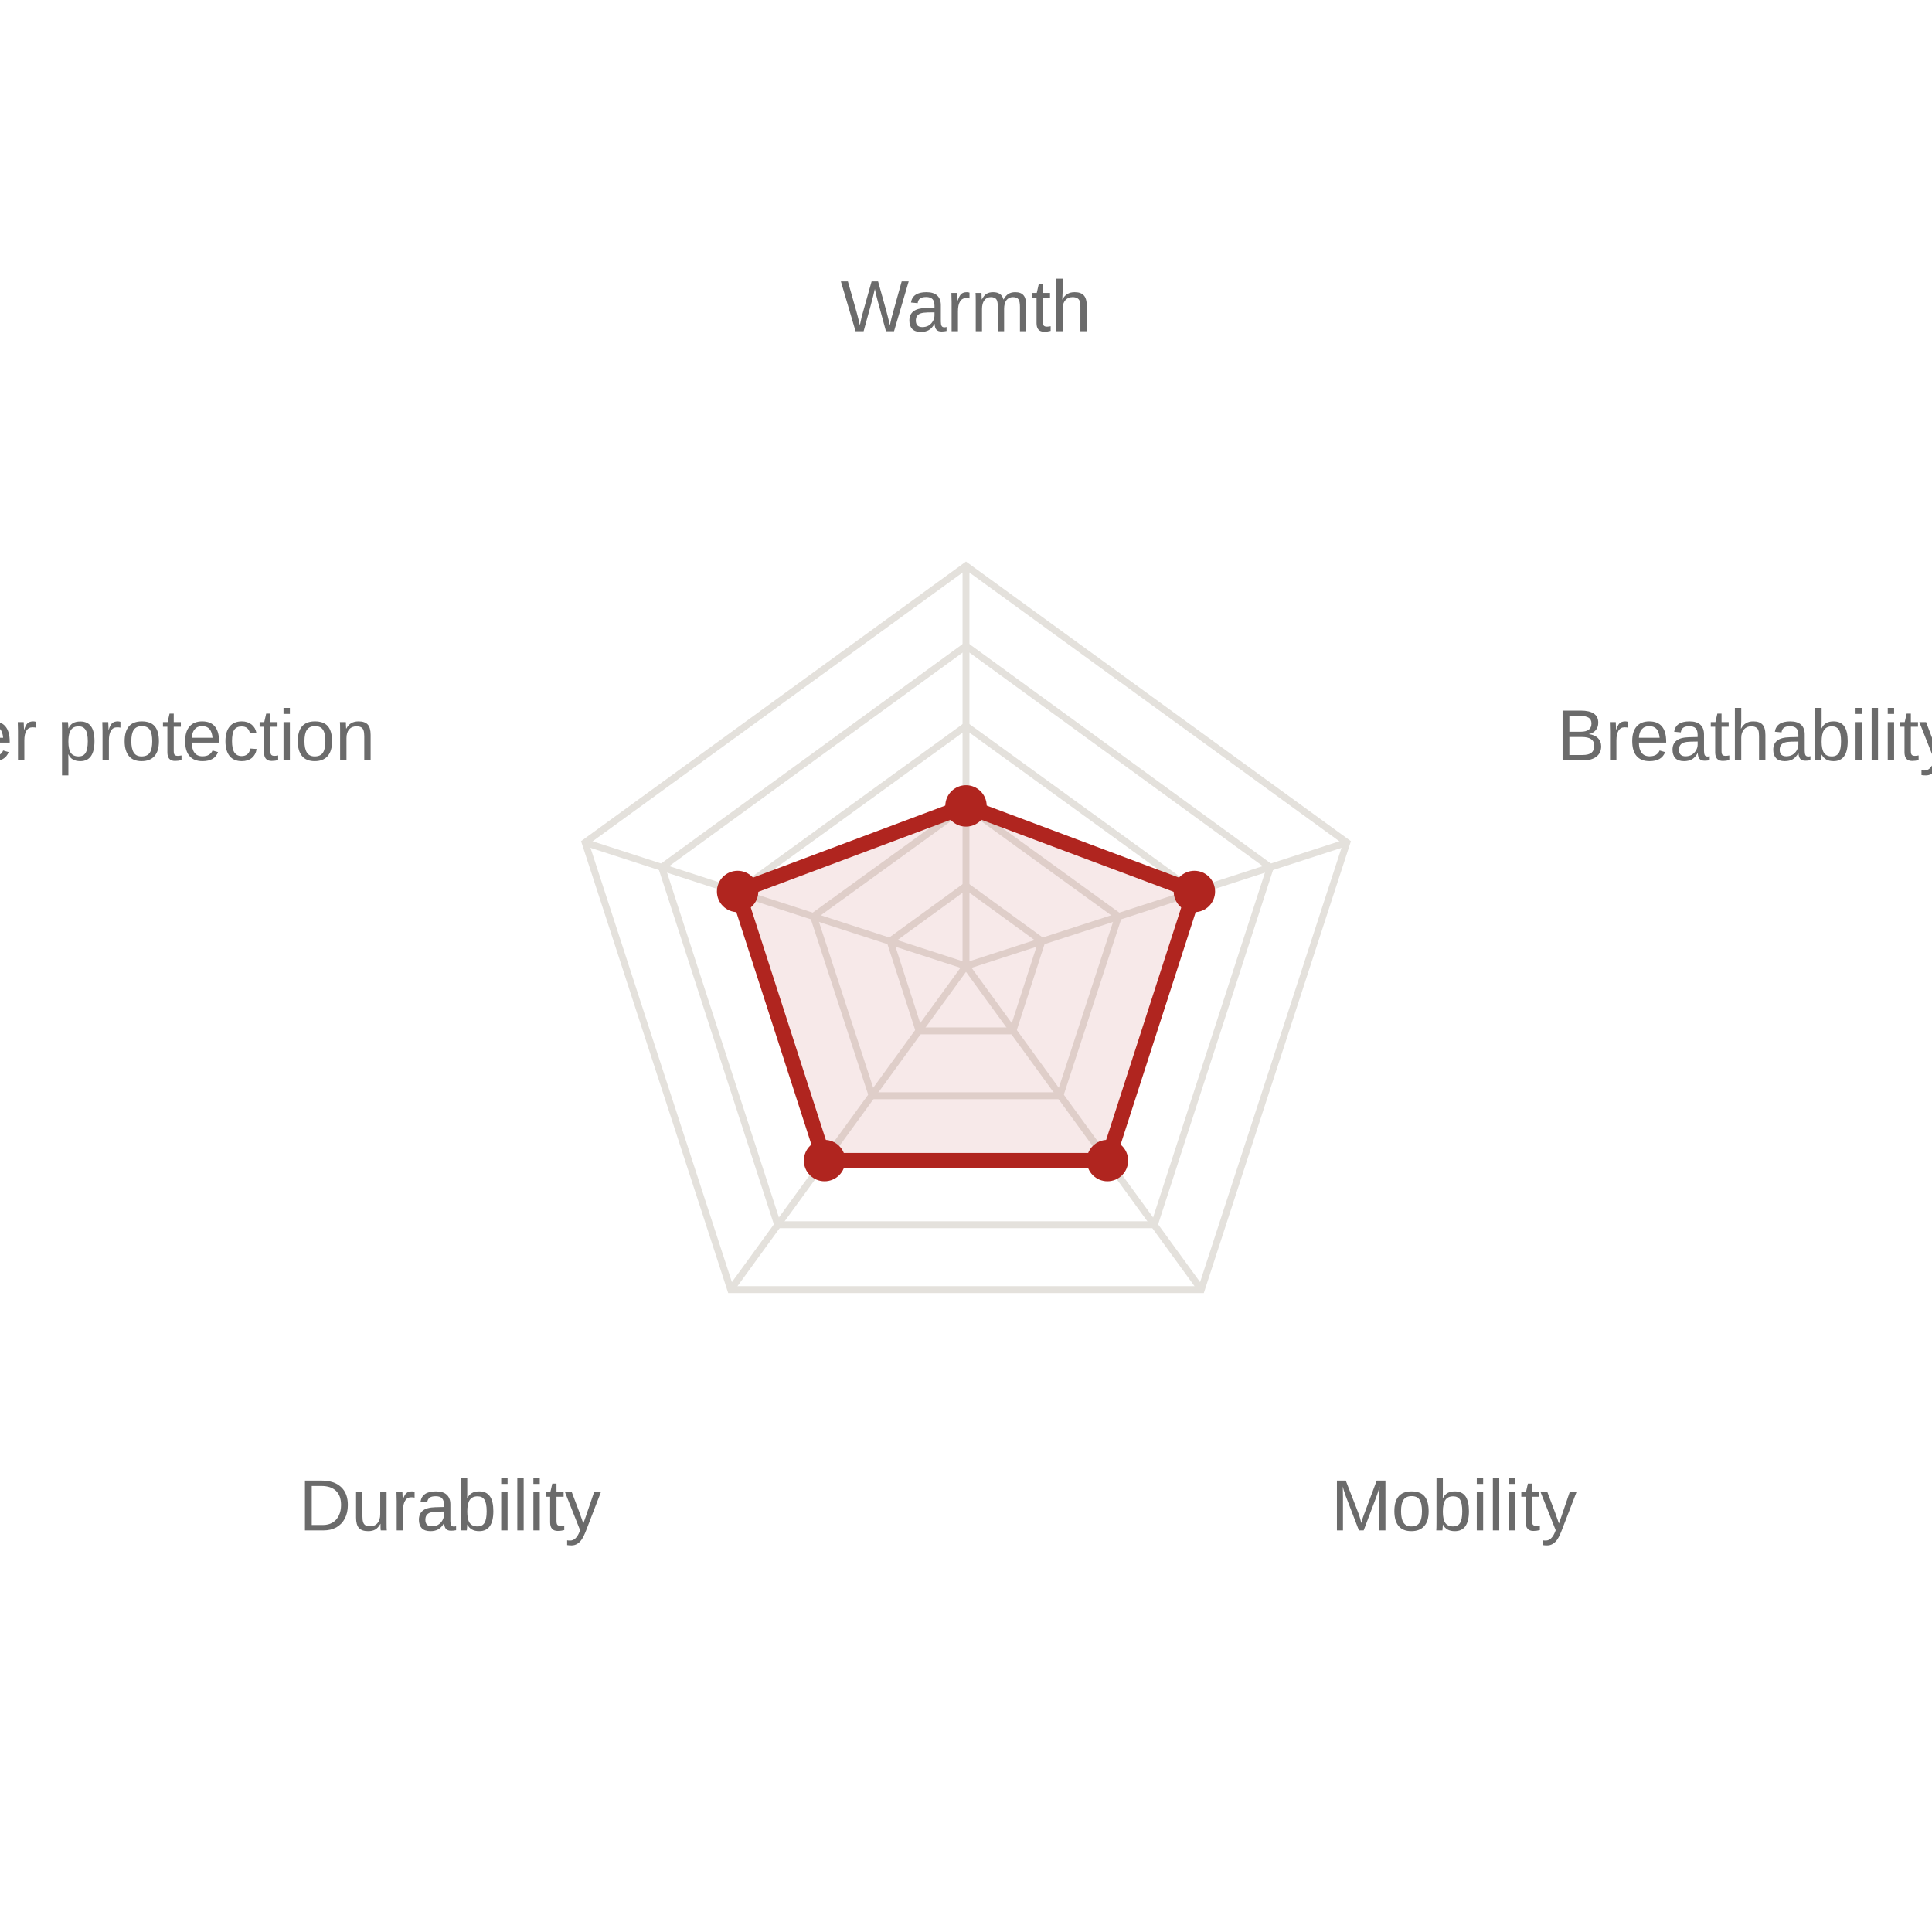
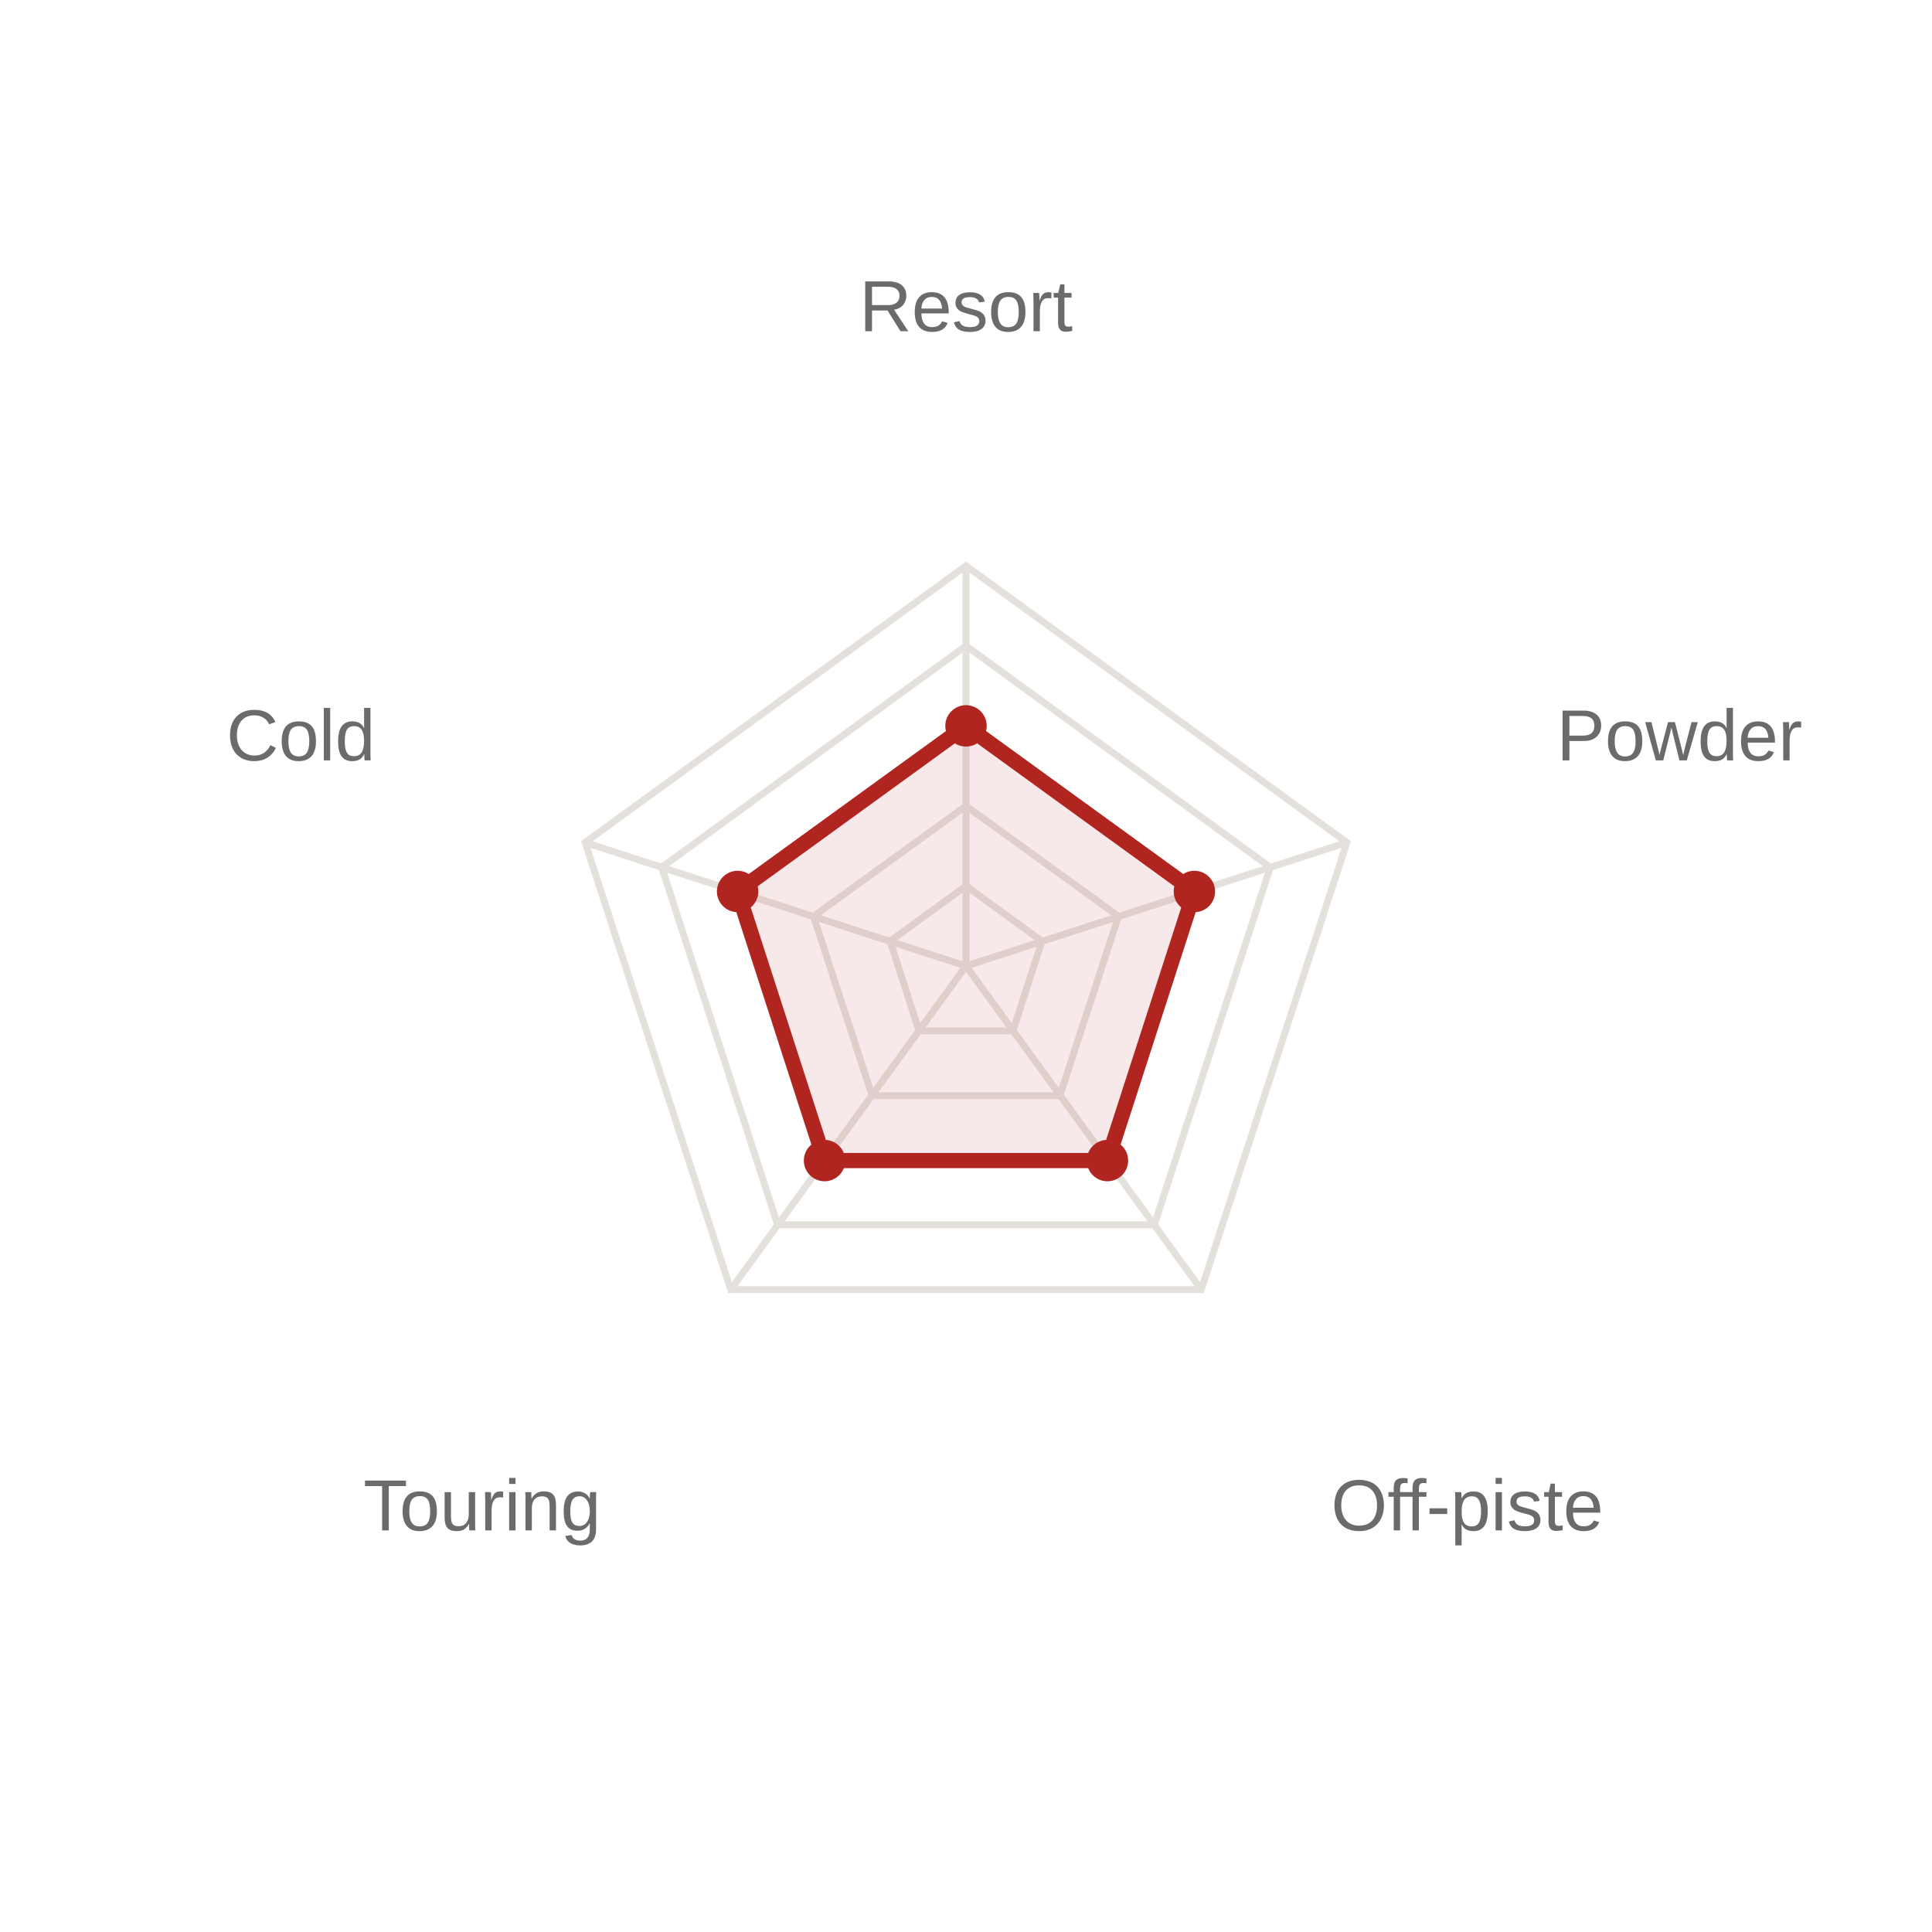
<svg xmlns="http://www.w3.org/2000/svg" viewBox="0 0 280 280" role="img" aria-label="alper-proof-pant fit chart">
  <polygon points="140.0,128.4 151.0,136.4 146.8,149.4 133.2,149.4 129.0,136.4" fill="none" stroke="#e4e1dc" stroke-width="1" />
  <polygon points="140.0,116.8 162.1,132.8 153.6,158.8 126.4,158.8 117.9,132.8" fill="none" stroke="#e4e1dc" stroke-width="1" />
  <polygon points="140.0,105.2 173.1,129.2 160.5,168.2 119.5,168.2 106.9,129.2" fill="none" stroke="#e4e1dc" stroke-width="1" />
  <polygon points="140.0,93.6 184.1,125.7 167.3,177.5 112.7,177.5 95.9,125.7" fill="none" stroke="#e4e1dc" stroke-width="1" />
  <polygon points="140.0,82.0 195.2,122.1 174.1,186.9 105.9,186.9 84.8,122.1" fill="none" stroke="#e4e1dc" stroke-width="1" />
  <line x1="140.0" y1="140.0" x2="140.0" y2="82.0" stroke="#e4e1dc" stroke-width="1" />
  <line x1="140.0" y1="140.0" x2="195.2" y2="122.1" stroke="#e4e1dc" stroke-width="1" />
  <line x1="140.0" y1="140.0" x2="174.1" y2="186.9" stroke="#e4e1dc" stroke-width="1" />
  <line x1="140.0" y1="140.0" x2="105.9" y2="186.9" stroke="#e4e1dc" stroke-width="1" />
  <line x1="140.0" y1="140.0" x2="84.8" y2="122.1" stroke="#e4e1dc" stroke-width="1" />
-   <polygon points="140.0,116.8 173.1,129.2 160.5,168.2 119.5,168.2 106.9,129.2" fill="#b0251f" fill-opacity="0.10" stroke="#b0251f" stroke-width="2.2" />
-   <circle cx="140.0" cy="116.8" r="3" fill="#b0251f" />
+   <polygon points="140.0,105.2 173.1,129.2 160.5,168.2 119.5,168.2 106.9,129.2" fill="#b0251f" fill-opacity="0.10" stroke="#b0251f" stroke-width="2.2" />
+   <circle cx="140.0" cy="105.2" r="3" fill="#b0251f" />
  <circle cx="173.1" cy="129.2" r="3" fill="#b0251f" />
  <circle cx="160.5" cy="168.2" r="3" fill="#b0251f" />
  <circle cx="119.5" cy="168.2" r="3" fill="#b0251f" />
  <circle cx="106.9" cy="129.2" r="3" fill="#b0251f" />
-   <text x="140.0" y="48.0" text-anchor="middle" font-size="10.5" fill="#6b6b6b" font-family="Helvetica Neue, Arial, sans-serif">Warmth</text>
-   <text x="225.6" y="110.2" text-anchor="start" font-size="10.5" fill="#6b6b6b" font-family="Helvetica Neue, Arial, sans-serif">Breathability</text>
-   <text x="192.9" y="221.8" text-anchor="start" font-size="10.5" fill="#6b6b6b" font-family="Helvetica Neue, Arial, sans-serif">Mobility</text>
-   <text x="87.1" y="221.8" text-anchor="end" font-size="10.5" fill="#6b6b6b" font-family="Helvetica Neue, Arial, sans-serif">Durability</text>
-   <text x="54.4" y="110.2" text-anchor="end" font-size="10.5" fill="#6b6b6b" font-family="Helvetica Neue, Arial, sans-serif">Weather protection</text>
+   <text x="140.0" y="48.0" text-anchor="middle" font-size="10.5" fill="#6b6b6b" font-family="Helvetica Neue, Arial, sans-serif">Resort</text>
+   <text x="225.6" y="110.2" text-anchor="start" font-size="10.5" fill="#6b6b6b" font-family="Helvetica Neue, Arial, sans-serif">Powder</text>
+   <text x="192.9" y="221.8" text-anchor="start" font-size="10.5" fill="#6b6b6b" font-family="Helvetica Neue, Arial, sans-serif">Off-piste</text>
+   <text x="87.1" y="221.8" text-anchor="end" font-size="10.5" fill="#6b6b6b" font-family="Helvetica Neue, Arial, sans-serif">Touring</text>
+   <text x="54.4" y="110.2" text-anchor="end" font-size="10.5" fill="#6b6b6b" font-family="Helvetica Neue, Arial, sans-serif">Cold</text>
</svg>
